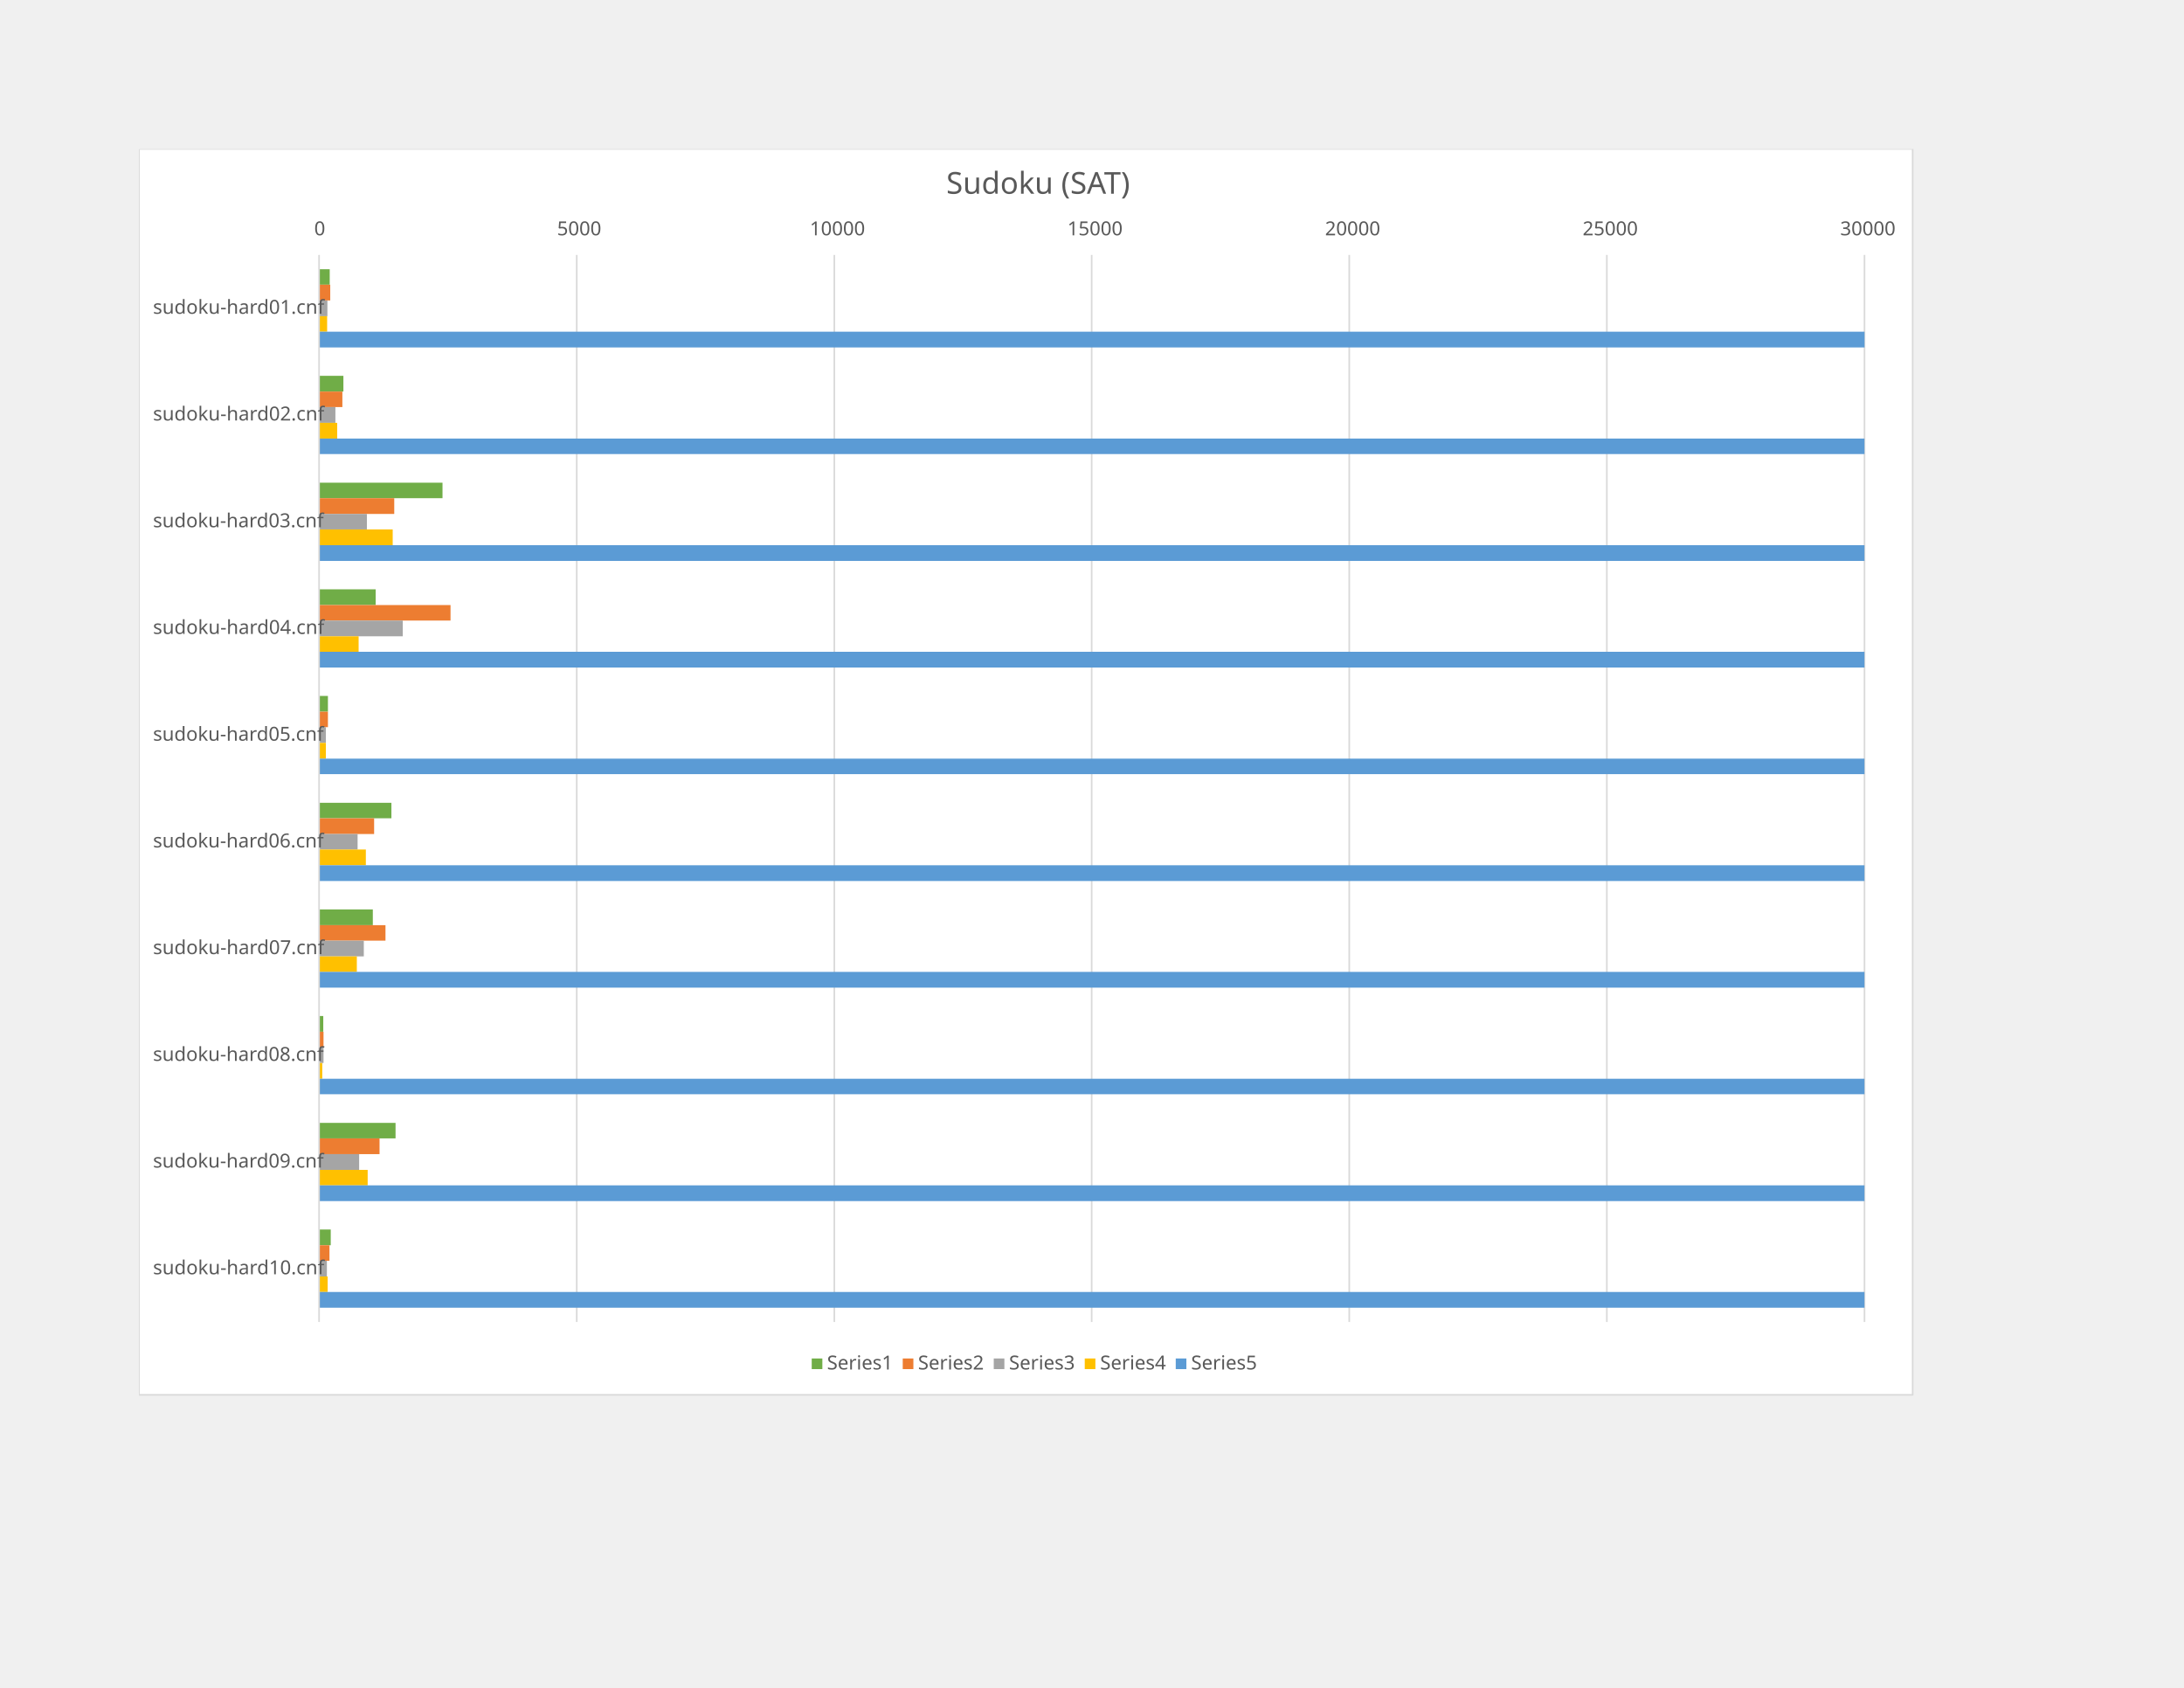
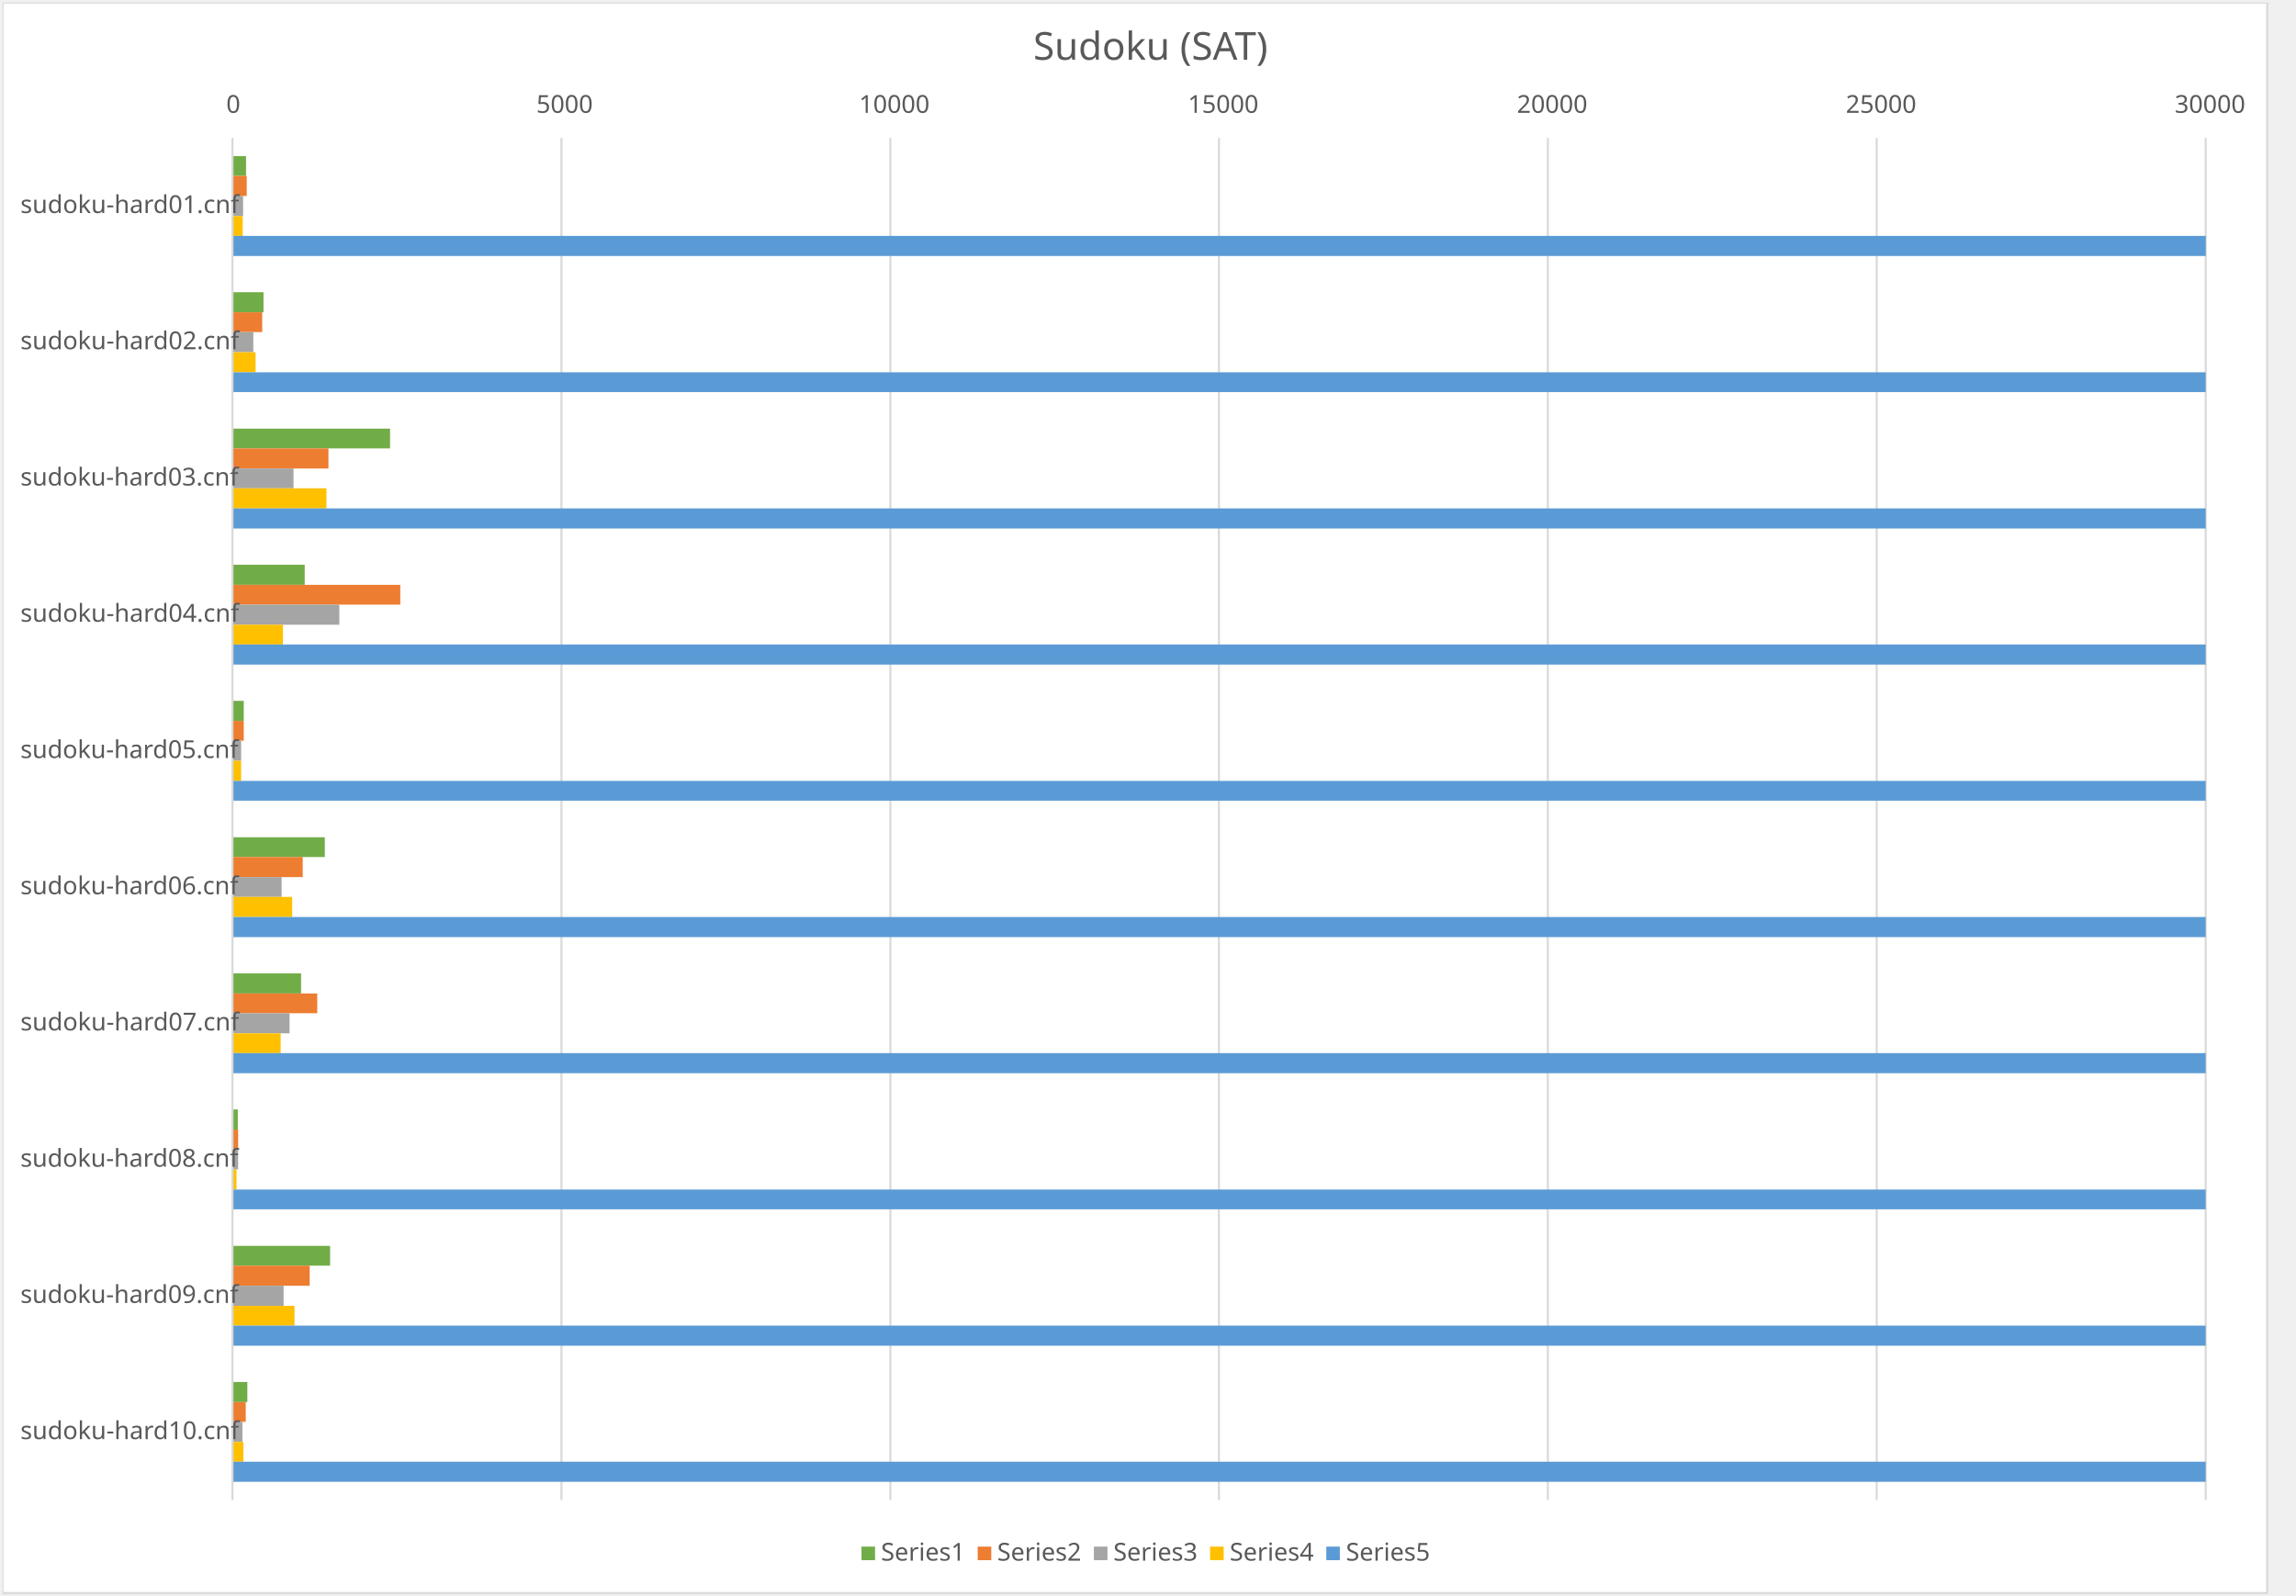
- <svg xmlns="http://www.w3.org/2000/svg" version="1.1" width="792" height="612" viewBox="0 0 792 612">
+ <svg xmlns="http://www.w3.org/2000/svg" version="1.1" viewBox="49.69 53.27 652.09 453.22">
  <defs>
    <clipPath id="clip_1">
      <path transform="matrix(1,0,0,-1,0,612)" d="M50.4 94.56H734.76V558H50.4Z" clip-rule="evenodd" />
    </clipPath>
    <clipPath id="clip_2">
      <path transform="matrix(1,0,0,-1,0,612)" d="M50.4 94.56H734.76V558H50.4Z" clip-rule="evenodd" />
    </clipPath>
    <clipPath id="clip_3">
      <path transform="matrix(1,0,0,-1,0,612)" d="M50.4 106.2H693.6V558H50.4Z" clip-rule="evenodd" />
    </clipPath>
    <clipPath id="clip_4">
      <path transform="matrix(1,0,0,-1,0,612)" d="M50.4 106.2H693.6V558H50.4Z" clip-rule="evenodd" />
    </clipPath>
    <clipPath id="clip_5">
      <path transform="matrix(1,0,0,-1,0,612)" d="M50.4 106.2H693.6V558H50.4Z" clip-rule="evenodd" />
    </clipPath>
    <clipPath id="clip_6">
      <path transform="matrix(1,0,0,-1,0,612)" d="M50.4 106.2H693.6V558H50.4Z" clip-rule="evenodd" />
    </clipPath>
    <clipPath id="clip_7">
      <path transform="matrix(1,0,0,-1,0,612)" d="M50.4 106.2H693.6V558H50.4Z" clip-rule="evenodd" />
    </clipPath>
    <clipPath id="clip_8">
      <path transform="matrix(1,0,0,-1,0,612)" d="M50.4 106.2H693.6V558H50.4Z" clip-rule="evenodd" />
    </clipPath>
    <clipPath id="clip_9">
      <path transform="matrix(1,0,0,-1,0,612)" d="M50.4 106.2H693.6V558H50.4Z" clip-rule="evenodd" />
    </clipPath>
    <clipPath id="clip_10">
      <path transform="matrix(1,0,0,-1,0,612)" d="M50.4 106.2H693.6V558H50.4Z" clip-rule="evenodd" />
    </clipPath>
    <clipPath id="clip_11">
      <path transform="matrix(1,0,0,-1,0,612)" d="M50.4 106.2H693.6V558H50.4Z" clip-rule="evenodd" />
    </clipPath>
    <clipPath id="clip_12">
      <path transform="matrix(1,0,0,-1,0,612)" d="M50.4 106.2H693.6V558H50.4Z" clip-rule="evenodd" />
    </clipPath>
    <clipPath id="clip_13">
      <path transform="matrix(1,0,0,-1,0,612)" d="M50.4 106.2H693.6V558H50.4Z" clip-rule="evenodd" />
    </clipPath>
    <clipPath id="clip_14">
      <path transform="matrix(1,0,0,-1,0,612)" d="M50.4 106.2H693.6V558H50.4Z" clip-rule="evenodd" />
    </clipPath>
    <clipPath id="clip_15">
      <path transform="matrix(1,0,0,-1,0,612)" d="M50.4 106.2H693.6V558H50.4Z" clip-rule="evenodd" />
    </clipPath>
    <clipPath id="clip_16">
      <path transform="matrix(1,0,0,-1,0,612)" d="M50.4 106.2H693.6V558H50.4Z" clip-rule="evenodd" />
    </clipPath>
    <clipPath id="clip_17">
      <path transform="matrix(1,0,0,-1,0,612)" d="M50.4 106.2H693.6V558H50.4Z" clip-rule="evenodd" />
    </clipPath>
    <clipPath id="clip_18">
      <path transform="matrix(1,0,0,-1,0,612)" d="M50.4 106.2H693.6V558H50.4Z" clip-rule="evenodd" />
    </clipPath>
    <clipPath id="clip_19">
      <path transform="matrix(1,0,0,-1,0,612)" d="M50.4 106.2H693.6V558H50.4Z" clip-rule="evenodd" />
    </clipPath>
    <clipPath id="clip_20">
      <path transform="matrix(1,0,0,-1,0,612)" d="M50.4 106.2H693.6V558H50.4Z" clip-rule="evenodd" />
    </clipPath>
    <clipPath id="clip_21">
      <path transform="matrix(1,0,0,-1,0,612)" d="M50.4 106.2H693.6V558H50.4Z" clip-rule="evenodd" />
    </clipPath>
    <clipPath id="clip_22">
      <path transform="matrix(1,0,0,-1,0,612)" d="M50.4 106.2H693.6V558H50.4Z" clip-rule="evenodd" />
    </clipPath>
    <clipPath id="clip_23">
      <path transform="matrix(1,0,0,-1,0,612)" d="M50.4 106.2H693.6V558H50.4Z" clip-rule="evenodd" />
    </clipPath>
    <clipPath id="clip_24">
      <path transform="matrix(1,0,0,-1,0,612)" d="M50.4 106.2H693.6V558H50.4Z" clip-rule="evenodd" />
    </clipPath>
    <clipPath id="clip_25">
      <path transform="matrix(1,0,0,-1,0,612)" d="M50.4 106.2H693.6V558H50.4Z" clip-rule="evenodd" />
    </clipPath>
    <clipPath id="clip_26">
      <path transform="matrix(1,0,0,-1,0,612)" d="M50.4 94.56H734.76V558H50.4Z" clip-rule="evenodd" />
    </clipPath>
  </defs>
  <g>
    <g clip-path="url(#clip_1)">
      <path transform="matrix(1,0,0,-1,0,612)" stroke-width=".14" stroke-linecap="butt" stroke-miterlimit="10" stroke-linejoin="miter" fill="none" stroke="#000000" stroke-opacity="0" d="M50.4 106.24H693.6V558H50.4Z" />
    </g>
    <g clip-path="url(#clip_2)">
      <path transform="matrix(1,0,0,-1,0,612)" d="M50.4 106.24H693.6V558H50.4Z" fill="#ffffff" fill-rule="evenodd" />
    </g>
    <path transform="matrix(1,0,0,-1,0,612)" stroke-width=".585" stroke-linecap="butt" stroke-linejoin="round" fill="none" stroke="#d9d9d9" d="M209.15 519.56V132.66M302.56 519.56V132.66M395.88 519.56V132.66M489.29 519.56V132.66M582.7 519.56V132.66M676.13 519.56V132.66" />
    <path transform="matrix(1,0,0,-1,0,612)" d="M119.57 514.38H115.71V508.77H119.57ZM124.53 475.73H115.71V470.02H124.53ZM160.47 436.98H115.71V431.36H160.47ZM136.23 398.32H115.71V392.61H136.23ZM118.92 359.66H115.71V353.95H118.92ZM141.94 320.91H115.71V315.3H141.94ZM135.2 282.25H115.71V276.54H135.2ZM117.23 243.6H115.71V237.89H117.23ZM143.44 204.85H115.71V199.23H143.44ZM119.94 166.19H115.71V160.48H119.94Z" fill="#70ad47" />
    <path transform="matrix(1,0,0,-1,0,612)" d="M119.76 508.77H115.71V503.06H119.76ZM124.16 470.02H115.71V464.4H124.16ZM142.97 431.36H115.71V425.65H142.97ZM163.38 392.61H115.71V386.99H163.38ZM118.92 353.95H115.71V348.34H118.92ZM135.67 315.3H115.71V309.59H135.67ZM139.79 276.54H115.71V270.93H139.79ZM117.32 237.89H115.71V232.18H117.32ZM137.64 199.23H115.71V193.52H137.64ZM119.48 160.48H115.71V154.86H119.48Z" fill="#ed7d31" />
    <path transform="matrix(1,0,0,-1,0,612)" d="M118.73 503.06H115.71V497.35H118.73ZM121.63 464.4H115.71V458.69H121.63ZM133.05 425.65H115.71V420.03H133.05ZM146.06 386.99H115.71V381.28H146.06ZM118.17 348.34H115.71V342.63H118.17ZM129.68 309.59H115.71V303.97H129.68ZM131.93 270.93H115.71V265.22H131.93ZM117.32 232.18H115.71V226.56H117.32ZM130.24 193.52H115.71V187.81H130.24ZM118.54 154.86H115.71V149.16H118.54Z" fill="#a5a5a5" />
    <path transform="matrix(1,0,0,-1,0,612)" d="M118.63 497.35H115.71V491.73H118.63ZM122.28 458.69H115.71V452.98H122.28ZM142.41 420.03H115.71V414.32H142.41ZM130.05 381.28H115.71V375.67H130.05ZM118.17 342.63H115.71V336.92H118.17ZM132.67 303.97H115.71V298.26H132.67ZM129.4 265.22H115.71V259.6H129.4ZM116.86 226.56H115.71V220.85H116.86ZM133.33 187.81H115.71V182.2H133.33ZM118.82 149.16H115.71V143.54H118.82Z" fill="#ffc000" />
    <path transform="matrix(1,0,0,-1,0,612)" d="M676.15 491.73H115.71V486.02H676.15ZM676.12 452.98H115.71V447.36H676.12ZM676.12 414.32H115.71V408.61H676.12ZM676.12 375.67H115.71V369.96H676.12ZM676.12 336.92H115.71V331.3H676.12ZM676.12 298.26H115.71V292.55H676.12ZM676.12 259.6H115.71V253.89H676.12ZM676.12 220.85H115.71V215.24H676.12ZM676.12 182.2H115.71V176.49H676.12ZM676.12 143.54H115.71V137.83H676.12Z" fill="#5b9bd5" />
    <path transform="matrix(1,0,0,-1,0,612)" stroke-width=".585" stroke-linecap="butt" stroke-linejoin="round" fill="none" stroke="#d9d9d9" d="M115.71 519.56V132.66" />
    <g clip-path="url(#clip_3)">
      <text fill="#595959" xml:space="preserve" transform="matrix(1 0 -0 1 0 612)" font-size="7.008" font-family="Calibri">
        <tspan y="-526.68" x="113.95">0</tspan>
      </text>
    </g>
    <g clip-path="url(#clip_4)">
      <text fill="#595959" xml:space="preserve" transform="matrix(1 0 -0 1 0 612)" font-size="7.008" font-family="Calibri">
        <tspan y="-526.68" x="202.03 205.582 209.134 212.686">5000</tspan>
      </text>
    </g>
    <g clip-path="url(#clip_5)">
      <text fill="#595959" xml:space="preserve" transform="matrix(1 0 -0 1 0 612)" font-size="7.008" font-family="Calibri">
        <tspan y="-526.68" x="293.66 297.212 300.764 304.316 307.868">10000</tspan>
      </text>
    </g>
    <g clip-path="url(#clip_6)">
      <text fill="#595959" xml:space="preserve" transform="matrix(1 0 -0 1 0 612)" font-size="7.008" font-family="Calibri">
        <tspan y="-526.68" x="387.07 390.646 394.222 397.798 401.374">15000</tspan>
      </text>
    </g>
    <g clip-path="url(#clip_7)">
      <text fill="#595959" xml:space="preserve" transform="matrix(1 0 -0 1 0 612)" font-size="7.008" font-family="Calibri">
        <tspan y="-526.68" x="480.5 484.052 487.604 491.156 494.708">20000</tspan>
      </text>
    </g>
    <g clip-path="url(#clip_8)">
      <text fill="#595959" xml:space="preserve" transform="matrix(1 0 -0 1 0 612)" font-size="7.008" font-family="Calibri">
        <tspan y="-526.68" x="573.91 577.462 581.014 584.566 588.118">25000</tspan>
      </text>
    </g>
    <g clip-path="url(#clip_9)">
      <text fill="#595959" xml:space="preserve" transform="matrix(1 0 -0 1 0 612)" font-size="7.008" font-family="Calibri">
        <tspan y="-526.68" x="667.34 670.892 674.444 677.996 681.548">30000</tspan>
      </text>
    </g>
    <g clip-path="url(#clip_10)">
      <text fill="#595959" xml:space="preserve" transform="matrix(1 0 -0 1 0 612)" font-size="7.032" font-family="Calibri">
        <tspan y="-498.22" x="55.488 58.202 61.936 65.586 69.32 72.491 76.141 78.293 82.013 85.381 87.8 91.45 95.015 98.552 100.324 103.299 106.955">sudoku-hard01.cnf</tspan>
      </text>
    </g>
    <g clip-path="url(#clip_11)">
      <text fill="#595959" xml:space="preserve" transform="matrix(1 0 -0 1 0 612)" font-size="7.032" font-family="Calibri">
        <tspan y="-459.53" x="55.488 58.202 61.936 65.586 69.32 72.491 76.141 78.293 82.013 85.381 87.8 91.45 95.015 98.552 100.324 103.299 106.955">sudoku-hard02.cnf</tspan>
      </text>
    </g>
    <g clip-path="url(#clip_12)">
      <text fill="#595959" xml:space="preserve" transform="matrix(1 0 -0 1 0 612)" font-size="7.008" font-family="Calibri">
        <tspan y="-420.82" x="55.488 58.2 61.935 65.587 69.322 72.51 76.141 78.285 82.013 85.37 87.816 91.446 94.999 98.552 100.318 103.283 106.962">sudoku-hard03.cnf</tspan>
      </text>
    </g>
    <g clip-path="url(#clip_13)">
      <text fill="#595959" xml:space="preserve" transform="matrix(1 0 -0 1 0 612)" font-size="7.032" font-family="Calibri">
        <tspan y="-382.13" x="55.488 58.202 61.936 65.586 69.32 72.491 76.141 78.293 82.013 85.381 87.8 91.45 95.015 98.552 100.324 103.299 106.955">sudoku-hard04.cnf</tspan>
      </text>
    </g>
    <g clip-path="url(#clip_14)">
      <text fill="#595959" xml:space="preserve" transform="matrix(1 0 -0 1 0 612)" font-size="7.008" font-family="Calibri">
        <tspan y="-343.42" x="55.488 58.2 61.935 65.587 69.322 72.51 76.141 78.285 82.013 85.37 87.816 91.446 94.999 98.552 100.318 103.283 106.962">sudoku-hard05.cnf</tspan>
      </text>
    </g>
    <g clip-path="url(#clip_15)">
      <text fill="#595959" xml:space="preserve" transform="matrix(1 0 -0 1 0 612)" font-size="7.008" font-family="Calibri">
        <tspan y="-304.73" x="55.488 58.2 61.935 65.587 69.322 72.51 76.141 78.285 82.013 85.37 87.816 91.446 94.999 98.552 100.318 103.283 106.962">sudoku-hard06.cnf</tspan>
      </text>
    </g>
    <g clip-path="url(#clip_16)">
      <text fill="#595959" xml:space="preserve" transform="matrix(1 0 -0 1 0 612)" font-size="7.032" font-family="Calibri">
        <tspan y="-266.04" x="55.488 58.202 61.936 65.586 69.32 72.491 76.141 78.293 82.013 85.381 87.8 91.45 95.015 98.552 100.324 103.299 106.955">sudoku-hard07.cnf</tspan>
      </text>
    </g>
    <g clip-path="url(#clip_17)">
      <text fill="#595959" xml:space="preserve" transform="matrix(1 0 -0 1 0 612)" font-size="7.008" font-family="Calibri">
        <tspan y="-227.33" x="55.488 58.2 61.935 65.587 69.322 72.51 76.141 78.285 82.013 85.37 87.816 91.446 94.999 98.552 100.318 103.283 106.962">sudoku-hard08.cnf</tspan>
      </text>
    </g>
    <g clip-path="url(#clip_18)">
      <text fill="#595959" xml:space="preserve" transform="matrix(1 0 -0 1 0 612)" font-size="7.008" font-family="Calibri">
        <tspan y="-188.64" x="55.488 58.2 61.935 65.587 69.322 72.51 76.141 78.285 82.013 85.37 87.816 91.446 94.999 98.552 100.318 103.283 106.962">sudoku-hard09.cnf</tspan>
      </text>
    </g>
    <g clip-path="url(#clip_19)">
      <text fill="#595959" xml:space="preserve" transform="matrix(1 0 -0 1 0 612)" font-size="7.032" font-family="Calibri">
        <tspan y="-149.95" x="55.488 58.202 61.936 65.586 69.32 72.491 76.141 78.293 82.013 85.381 87.8 91.45 95.015 98.552 100.324 103.299 106.955">sudoku-hard10.cnf</tspan>
      </text>
    </g>
    <g clip-path="url(#clip_20)">
      <text fill="#595959" xml:space="preserve" transform="matrix(1 0 -0 1 0 612)" font-size="10.968" font-family="Calibri">
        <tspan y="-541.75" x="343.15 348.184 353.942 359.635 365.415 370.318 376.032 378.511 381.768 386.737 392.254 397.595">Sudoku (SAT)</tspan>
      </text>
    </g>
    <path transform="matrix(1,0,0,-1,0,612)" d="M294.36 115.57H298.216V119.426H294.36Z" fill="#70ad47" fill-rule="evenodd" />
    <g clip-path="url(#clip_21)">
      <text fill="#595959" xml:space="preserve" transform="matrix(1 0 -0 1 0 612)" font-size="7.032" font-family="Calibri">
        <tspan y="-115.44" x="299.9 303.071 306.616 309.042 310.624 314.168 316.882">Series1</tspan>
      </text>
    </g>
    <path transform="matrix(1,0,0,-1,0,612)" d="M327.37 115.57H331.226V119.426H327.37Z" fill="#ed7d31" fill-rule="evenodd" />
    <g clip-path="url(#clip_22)">
      <text fill="#595959" xml:space="preserve" transform="matrix(1 0 -0 1 0 612)" font-size="7.032" font-family="Calibri">
        <tspan y="-115.44" x="332.9 336.093 339.637 342.091 343.666 347.21 349.924">Series2</tspan>
      </text>
    </g>
    <path transform="matrix(1,0,0,-1,0,612)" d="M360.37 115.57H364.226V119.426H360.37Z" fill="#a5a5a5" fill-rule="evenodd" />
    <g clip-path="url(#clip_23)">
      <text fill="#595959" xml:space="preserve" transform="matrix(1 0 -0 1 0 612)" font-size="7.032" font-family="Calibri">
        <tspan y="-115.44" x="365.9 369.093 372.665 375.119 376.736 380.287 383.037">Series3</tspan>
      </text>
    </g>
    <path transform="matrix(1,0,0,-1,0,612)" d="M393.37 115.57H397.226V119.426H393.37Z" fill="#ffc000" fill-rule="evenodd" />
    <g clip-path="url(#clip_24)">
      <text fill="#595959" xml:space="preserve" transform="matrix(1 0 -0 1 0 612)" font-size="7.032" font-family="Calibri">
        <tspan y="-115.44" x="398.93 402.101 405.646 408.072 409.654 413.198 415.912">Series4</tspan>
      </text>
    </g>
    <path transform="matrix(1,0,0,-1,0,612)" d="M426.37 115.57H430.226V119.426H426.37Z" fill="#5b9bd5" fill-rule="evenodd" />
    <g clip-path="url(#clip_25)">
      <text fill="#595959" xml:space="preserve" transform="matrix(1 0 -0 1 0 612)" font-size="7.032" font-family="Calibri">
        <tspan y="-115.44" x="431.93 435.123 438.667 441.093 442.675 446.219 448.933">Series5</tspan>
      </text>
    </g>
    <g clip-path="url(#clip_26)">
      <path transform="matrix(1,0,0,-1,0,612)" stroke-width=".585" stroke-linecap="butt" stroke-linejoin="round" fill="none" stroke="#d9d9d9" d="M50.4 106.24H693.6V558H50.4Z" />
    </g>
  </g>
</svg>
